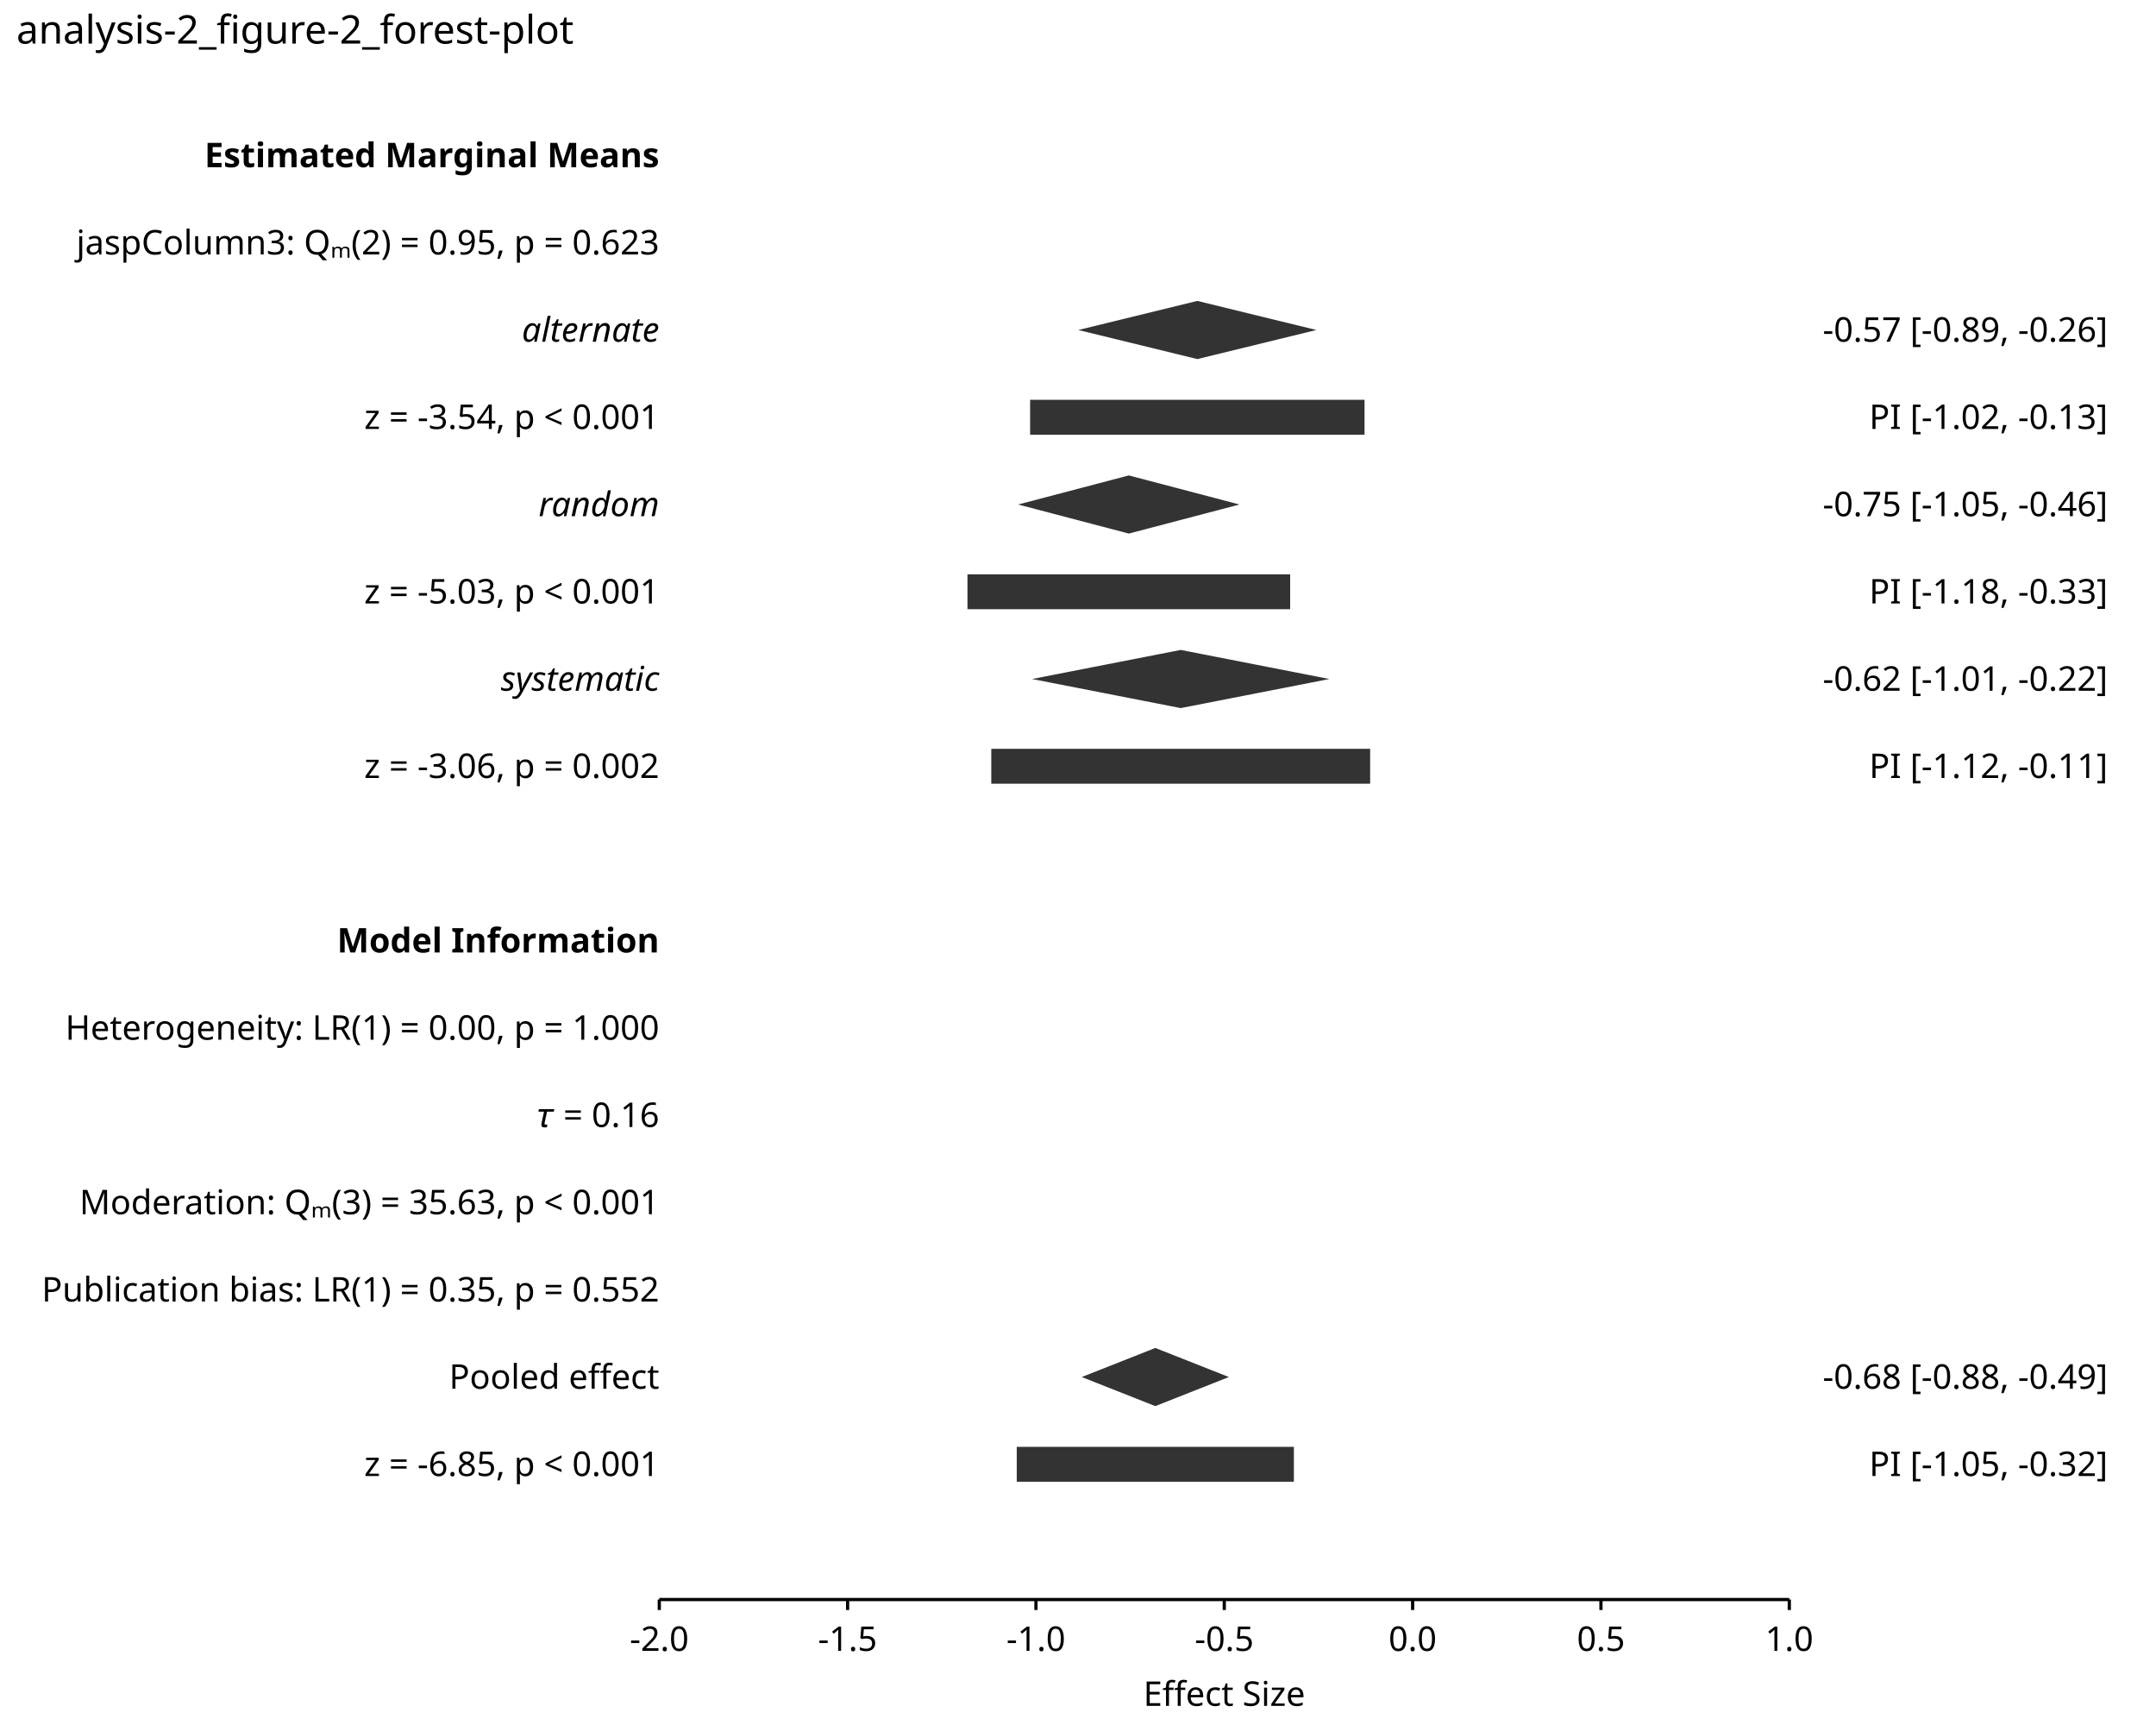
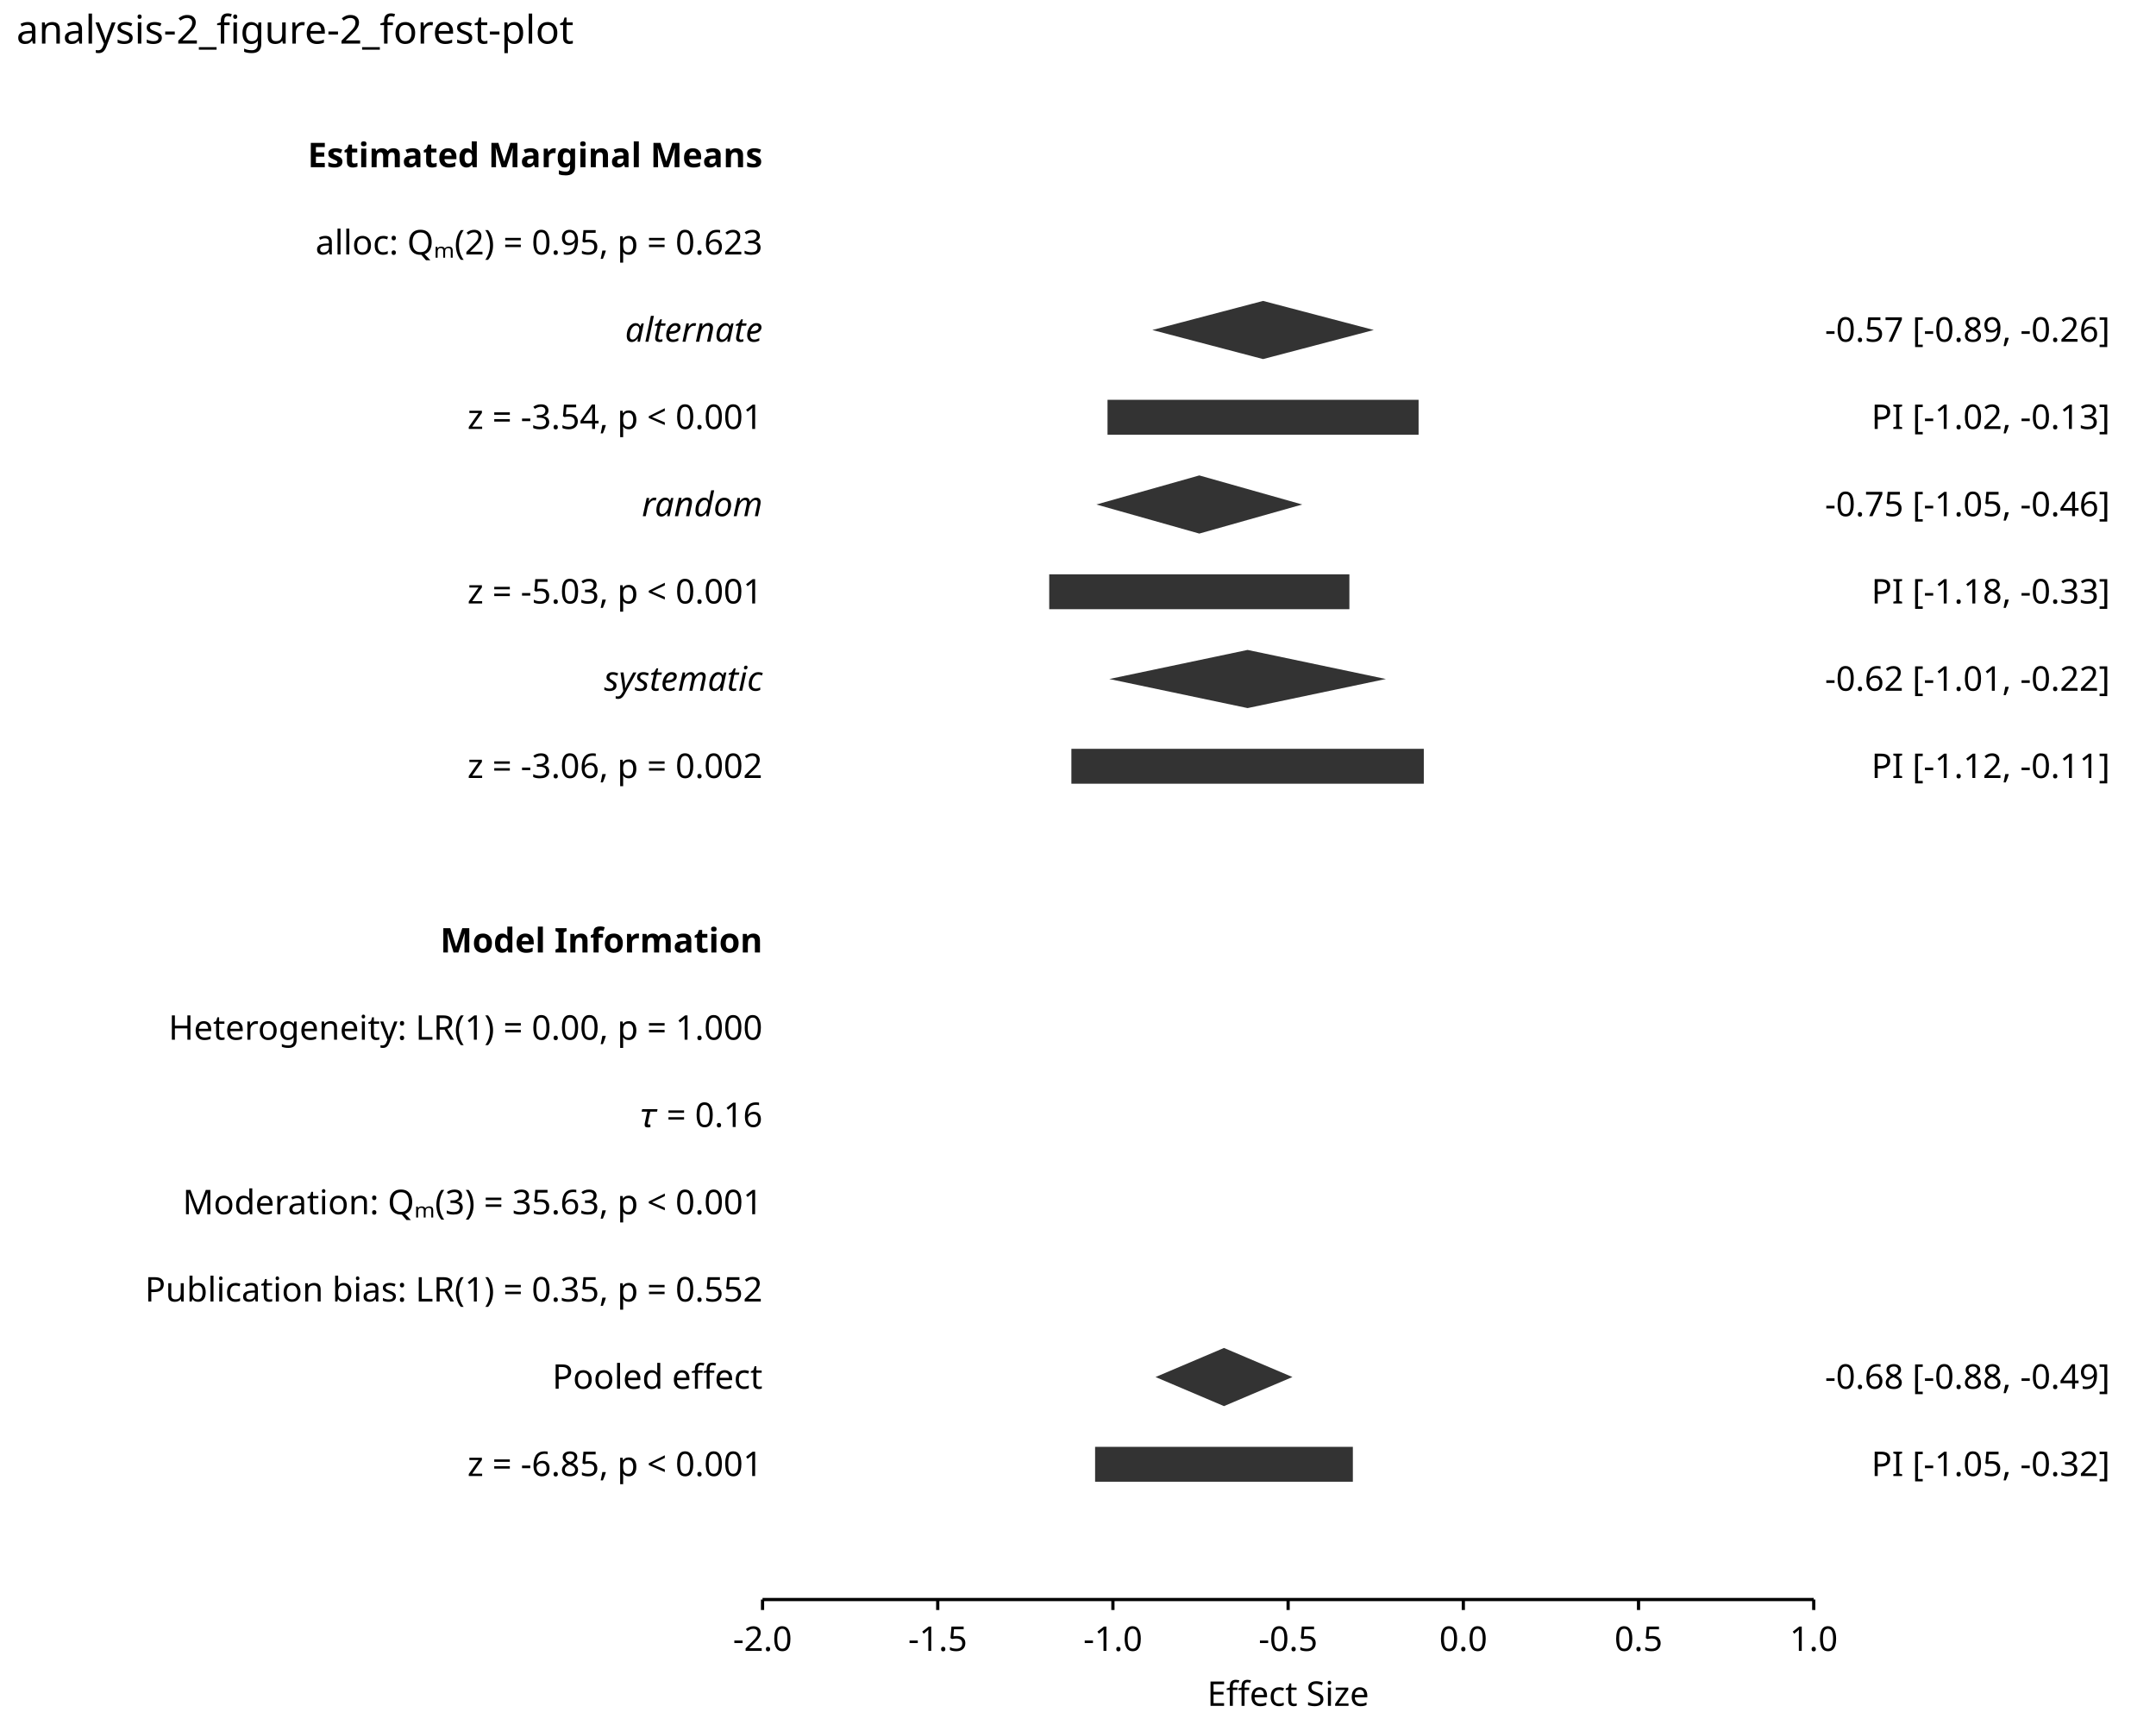
<svg xmlns="http://www.w3.org/2000/svg" class="svglite" data-engine-version="2.0" width="720.00pt" height="576.00pt" viewBox="0 0 720.00 576.00">
  <defs>
    <style type="text/css">
    .svglite line, .svglite polyline, .svglite polygon, .svglite path, .svglite rect, .svglite circle {
      fill: none;
      stroke: #000000;
      stroke-linecap: round;
      stroke-linejoin: round;
      stroke-miterlimit: 10.00;
    }
  </style>
  </defs>
  <rect width="100%" height="100%" style="stroke: none; fill: #FFFFFF;" />
  <defs>
    <clipPath id="cpMC4wMHw3MjAuMDB8MC4wMHw1NzYuMDA=">
      <rect x="0.00" y="0.00" width="720.00" height="576.00" />
    </clipPath>
  </defs>
  <g clip-path="url(#cpMC4wMHw3MjAuMDB8MC4wMHw1NzYuMDA=)">
-     <polygon points="360.10,110.19 399.85,100.48 439.61,110.19 399.85,119.90 " style="stroke-width: 1.07; stroke: none; stroke-linecap: butt; fill: #333333;" />
-     <polygon points="344.01,133.50 455.69,133.50 455.69,145.15 344.01,145.15 " style="stroke-width: 1.07; stroke: none; stroke-linecap: butt; fill: #333333;" />
-     <polygon points="340.01,168.46 376.97,158.75 413.92,168.46 376.97,178.17 " style="stroke-width: 1.07; stroke: none; stroke-linecap: butt; fill: #333333;" />
-     <polygon points="323.09,191.77 430.85,191.77 430.85,203.42 323.09,203.42 " style="stroke-width: 1.07; stroke: none; stroke-linecap: butt; fill: #333333;" />
-     <polygon points="361.25,459.81 385.82,450.10 410.39,459.81 385.82,469.52 " style="stroke-width: 1.07; stroke: none; stroke-linecap: butt; fill: #333333;" />
-     <polygon points="344.65,226.73 394.30,217.02 443.94,226.73 394.30,236.44 " style="stroke-width: 1.07; stroke: none; stroke-linecap: butt; fill: #333333;" />
-     <polygon points="339.55,483.12 432.09,483.12 432.09,494.77 339.55,494.77 " style="stroke-width: 1.07; stroke: none; stroke-linecap: butt; fill: #333333;" />
-     <polygon points="331.04,250.04 457.56,250.04 457.56,261.69 331.04,261.69 " style="stroke-width: 1.07; stroke: none; stroke-linecap: butt; fill: #333333;" />
-     <text x="220.17" y="55.83" text-anchor="end" style="font-size: 11.38px; font-weight: bold; font-family: sans;" textLength="134.76px" lengthAdjust="spacingAndGlyphs">Estimated Marginal Means</text>
-     <text x="220.17" y="84.97" text-anchor="end" style="font-size: 11.38px; font-family: sans;" textLength="193.30px" lengthAdjust="spacingAndGlyphs">jaspColumn3: Qₘ(2) = 0.95, p = 0.623</text>
-     <text x="220.17" y="114.10" text-anchor="end" style="font-size: 11.38px; font-style: italic; font-family: sans;" textLength="44.29px" lengthAdjust="spacingAndGlyphs">alternate</text>
-     <text x="220.17" y="143.24" text-anchor="end" style="font-size: 11.38px; font-family: sans;" textLength="98.72px" lengthAdjust="spacingAndGlyphs">z = -3.54, p &lt; 0.001</text>
-     <text x="220.17" y="172.37" text-anchor="end" style="font-size: 11.38px; font-style: italic; font-family: sans;" textLength="38.60px" lengthAdjust="spacingAndGlyphs">random</text>
-     <text x="220.17" y="201.51" text-anchor="end" style="font-size: 11.38px; font-family: sans;" textLength="98.72px" lengthAdjust="spacingAndGlyphs">z = -5.03, p &lt; 0.001</text>
-     <text x="220.17" y="230.64" text-anchor="end" style="font-size: 11.38px; font-style: italic; font-family: sans;" textLength="53.78px" lengthAdjust="spacingAndGlyphs">systematic</text>
-     <text x="220.17" y="259.78" text-anchor="end" style="font-size: 11.38px; font-family: sans;" textLength="98.72px" lengthAdjust="spacingAndGlyphs">z = -3.06, p = 0.002</text>
-     <text x="220.17" y="318.05" text-anchor="end" style="font-size: 11.38px; font-weight: bold; font-family: sans;" textLength="91.10px" lengthAdjust="spacingAndGlyphs">Model Information</text>
-     <text x="220.17" y="347.18" text-anchor="end" style="font-size: 11.38px; font-family: sans;" textLength="194.89px" lengthAdjust="spacingAndGlyphs">Heterogeneity: LR(1) = 0.00, p = 1.000</text>
-     <text x="220.17" y="376.32" text-anchor="end" style="font-size: 11.38px; font-family: sans;" textLength="46.82px" lengthAdjust="spacingAndGlyphs">𝜏  = 0.16</text>
-     <text x="220.17" y="405.45" text-anchor="end" style="font-size: 11.38px; font-family: sans;" textLength="190.14px" lengthAdjust="spacingAndGlyphs">Moderation: Qₘ(3) = 35.63, p &lt; 0.001</text>
-     <text x="220.17" y="434.59" text-anchor="end" style="font-size: 11.38px; font-family: sans;" textLength="203.75px" lengthAdjust="spacingAndGlyphs">Publication bias: LR(1) = 0.35, p = 0.552</text>
-     <text x="220.17" y="463.72" text-anchor="end" style="font-size: 11.38px; font-family: sans;" textLength="66.44px" lengthAdjust="spacingAndGlyphs">Pooled effect</text>
-     <text x="220.17" y="492.86" text-anchor="end" style="font-size: 11.38px; font-family: sans;" textLength="98.72px" lengthAdjust="spacingAndGlyphs">z = -6.85, p &lt; 0.001</text>
-     <text x="703.89" y="114.10" text-anchor="end" style="font-size: 11.38px; font-family: sans;" textLength="93.63px" lengthAdjust="spacingAndGlyphs">-0.57 [-0.89, -0.26]</text>
-     <text x="703.89" y="143.24" text-anchor="end" style="font-size: 11.38px; font-family: sans;" textLength="78.45px" lengthAdjust="spacingAndGlyphs">PI [-1.02, -0.13]</text>
-     <text x="703.89" y="172.37" text-anchor="end" style="font-size: 11.38px; font-family: sans;" textLength="93.63px" lengthAdjust="spacingAndGlyphs">-0.75 [-1.05, -0.46]</text>
-     <text x="703.89" y="201.51" text-anchor="end" style="font-size: 11.38px; font-family: sans;" textLength="78.45px" lengthAdjust="spacingAndGlyphs">PI [-1.18, -0.33]</text>
-     <text x="703.89" y="230.64" text-anchor="end" style="font-size: 11.38px; font-family: sans;" textLength="93.63px" lengthAdjust="spacingAndGlyphs">-0.62 [-1.01, -0.22]</text>
-     <text x="703.89" y="259.78" text-anchor="end" style="font-size: 11.38px; font-family: sans;" textLength="78.45px" lengthAdjust="spacingAndGlyphs">PI [-1.12, -0.11]</text>
-     <text x="703.89" y="463.72" text-anchor="end" style="font-size: 11.38px; font-family: sans;" textLength="93.63px" lengthAdjust="spacingAndGlyphs">-0.68 [-0.88, -0.49]</text>
-     <text x="703.89" y="492.86" text-anchor="end" style="font-size: 11.38px; font-family: sans;" textLength="78.45px" lengthAdjust="spacingAndGlyphs">PI [-1.05, -0.32]</text>
-     <line x1="220.17" y1="534.10" x2="597.54" y2="534.10" style="stroke-width: 1.07; stroke-linecap: butt;" />
-     <line x1="220.17" y1="534.10" x2="220.17" y2="537.60" style="stroke-width: 1.07; stroke-linecap: butt;" />
-     <line x1="283.06" y1="534.10" x2="283.06" y2="537.60" style="stroke-width: 1.07; stroke-linecap: butt;" />
-     <line x1="345.96" y1="534.10" x2="345.96" y2="537.60" style="stroke-width: 1.07; stroke-linecap: butt;" />
-     <line x1="408.85" y1="534.10" x2="408.85" y2="537.60" style="stroke-width: 1.07; stroke-linecap: butt;" />
-     <line x1="471.75" y1="534.10" x2="471.75" y2="537.60" style="stroke-width: 1.07; stroke-linecap: butt;" />
-     <line x1="534.64" y1="534.10" x2="534.64" y2="537.60" style="stroke-width: 1.07; stroke-linecap: butt;" />
-     <line x1="597.54" y1="534.10" x2="597.54" y2="537.60" style="stroke-width: 1.07; stroke-linecap: butt;" />
-     <text x="220.17" y="551.26" text-anchor="middle" style="font-size: 11.38px; font-family: sans;" textLength="19.61px" lengthAdjust="spacingAndGlyphs">-2.0</text>
-     <text x="283.06" y="551.26" text-anchor="middle" style="font-size: 11.38px; font-family: sans;" textLength="19.61px" lengthAdjust="spacingAndGlyphs">-1.5</text>
-     <text x="345.96" y="551.26" text-anchor="middle" style="font-size: 11.38px; font-family: sans;" textLength="19.61px" lengthAdjust="spacingAndGlyphs">-1.0</text>
-     <text x="408.85" y="551.26" text-anchor="middle" style="font-size: 11.38px; font-family: sans;" textLength="19.61px" lengthAdjust="spacingAndGlyphs">-0.5</text>
-     <text x="471.75" y="551.26" text-anchor="middle" style="font-size: 11.38px; font-family: sans;" textLength="15.82px" lengthAdjust="spacingAndGlyphs">0.0</text>
-     <text x="534.64" y="551.26" text-anchor="middle" style="font-size: 11.38px; font-family: sans;" textLength="15.82px" lengthAdjust="spacingAndGlyphs">0.5</text>
-     <text x="597.54" y="551.26" text-anchor="middle" style="font-size: 11.38px; font-family: sans;" textLength="15.82px" lengthAdjust="spacingAndGlyphs">1.0</text>
-     <text x="408.85" y="569.61" text-anchor="middle" style="font-size: 11.38px; font-family: sans;" textLength="54.41px" lengthAdjust="spacingAndGlyphs">Effect Size</text>
+     <polygon points="384.82,110.19 421.80,100.48 458.78,110.19 421.80,119.90 " style="stroke-width: 1.07; stroke: none; stroke-linecap: butt; fill: #333333;" />
+     <polygon points="369.86,133.50 473.74,133.50 473.74,145.15 369.86,145.15 " style="stroke-width: 1.07; stroke: none; stroke-linecap: butt; fill: #333333;" />
+     <polygon points="366.14,168.46 400.51,158.75 434.89,168.46 400.51,178.17 " style="stroke-width: 1.07; stroke: none; stroke-linecap: butt; fill: #333333;" />
+     <polygon points="350.39,191.77 450.63,191.77 450.63,203.42 350.39,203.42 " style="stroke-width: 1.07; stroke: none; stroke-linecap: butt; fill: #333333;" />
+     <polygon points="385.89,459.81 408.75,450.10 431.61,459.81 408.75,469.52 " style="stroke-width: 1.07; stroke: none; stroke-linecap: butt; fill: #333333;" />
+     <polygon points="370.45,226.73 416.63,217.02 462.82,226.73 416.63,236.44 " style="stroke-width: 1.07; stroke: none; stroke-linecap: butt; fill: #333333;" />
+     <polygon points="365.71,483.12 451.79,483.12 451.79,494.77 365.71,494.77 " style="stroke-width: 1.07; stroke: none; stroke-linecap: butt; fill: #333333;" />
+     <polygon points="357.79,250.04 475.48,250.04 475.48,261.69 357.79,261.69 " style="stroke-width: 1.07; stroke: none; stroke-linecap: butt; fill: #333333;" />
+     <text x="254.65" y="55.83" text-anchor="end" style="font-size: 11.38px; font-weight: bold; font-family: sans;" textLength="134.76px" lengthAdjust="spacingAndGlyphs">Estimated Marginal Means</text>
+     <text x="254.65" y="84.97" text-anchor="end" style="font-size: 11.38px; font-family: sans;" textLength="150.27px" lengthAdjust="spacingAndGlyphs">alloc: Qₘ(2) = 0.95, p = 0.623</text>
+     <text x="254.65" y="114.10" text-anchor="end" style="font-size: 11.38px; font-style: italic; font-family: sans;" textLength="44.29px" lengthAdjust="spacingAndGlyphs">alternate</text>
+     <text x="254.65" y="143.24" text-anchor="end" style="font-size: 11.38px; font-family: sans;" textLength="98.72px" lengthAdjust="spacingAndGlyphs">z = -3.54, p &lt; 0.001</text>
+     <text x="254.65" y="172.37" text-anchor="end" style="font-size: 11.38px; font-style: italic; font-family: sans;" textLength="38.60px" lengthAdjust="spacingAndGlyphs">random</text>
+     <text x="254.65" y="201.51" text-anchor="end" style="font-size: 11.38px; font-family: sans;" textLength="98.72px" lengthAdjust="spacingAndGlyphs">z = -5.03, p &lt; 0.001</text>
+     <text x="254.65" y="230.64" text-anchor="end" style="font-size: 11.38px; font-style: italic; font-family: sans;" textLength="53.78px" lengthAdjust="spacingAndGlyphs">systematic</text>
+     <text x="254.65" y="259.78" text-anchor="end" style="font-size: 11.38px; font-family: sans;" textLength="98.72px" lengthAdjust="spacingAndGlyphs">z = -3.06, p = 0.002</text>
+     <text x="254.65" y="318.05" text-anchor="end" style="font-size: 11.38px; font-weight: bold; font-family: sans;" textLength="91.10px" lengthAdjust="spacingAndGlyphs">Model Information</text>
+     <text x="254.65" y="347.18" text-anchor="end" style="font-size: 11.38px; font-family: sans;" textLength="194.89px" lengthAdjust="spacingAndGlyphs">Heterogeneity: LR(1) = 0.00, p = 1.000</text>
+     <text x="254.65" y="376.32" text-anchor="end" style="font-size: 11.38px; font-family: sans;" textLength="46.82px" lengthAdjust="spacingAndGlyphs">𝜏  = 0.16</text>
+     <text x="254.65" y="405.45" text-anchor="end" style="font-size: 11.38px; font-family: sans;" textLength="190.14px" lengthAdjust="spacingAndGlyphs">Moderation: Qₘ(3) = 35.63, p &lt; 0.001</text>
+     <text x="254.65" y="434.59" text-anchor="end" style="font-size: 11.38px; font-family: sans;" textLength="203.75px" lengthAdjust="spacingAndGlyphs">Publication bias: LR(1) = 0.35, p = 0.552</text>
+     <text x="254.65" y="463.72" text-anchor="end" style="font-size: 11.38px; font-family: sans;" textLength="66.44px" lengthAdjust="spacingAndGlyphs">Pooled effect</text>
+     <text x="254.65" y="492.86" text-anchor="end" style="font-size: 11.38px; font-family: sans;" textLength="98.72px" lengthAdjust="spacingAndGlyphs">z = -6.85, p &lt; 0.001</text>
+     <text x="704.63" y="114.10" text-anchor="end" style="font-size: 11.38px; font-family: sans;" textLength="93.63px" lengthAdjust="spacingAndGlyphs">-0.57 [-0.89, -0.26]</text>
+     <text x="704.63" y="143.24" text-anchor="end" style="font-size: 11.38px; font-family: sans;" textLength="78.45px" lengthAdjust="spacingAndGlyphs">PI [-1.02, -0.13]</text>
+     <text x="704.63" y="172.37" text-anchor="end" style="font-size: 11.38px; font-family: sans;" textLength="93.63px" lengthAdjust="spacingAndGlyphs">-0.75 [-1.05, -0.46]</text>
+     <text x="704.63" y="201.51" text-anchor="end" style="font-size: 11.38px; font-family: sans;" textLength="78.45px" lengthAdjust="spacingAndGlyphs">PI [-1.18, -0.33]</text>
+     <text x="704.63" y="230.64" text-anchor="end" style="font-size: 11.38px; font-family: sans;" textLength="93.63px" lengthAdjust="spacingAndGlyphs">-0.62 [-1.01, -0.22]</text>
+     <text x="704.63" y="259.78" text-anchor="end" style="font-size: 11.38px; font-family: sans;" textLength="78.45px" lengthAdjust="spacingAndGlyphs">PI [-1.12, -0.11]</text>
+     <text x="704.63" y="463.72" text-anchor="end" style="font-size: 11.38px; font-family: sans;" textLength="93.63px" lengthAdjust="spacingAndGlyphs">-0.68 [-0.88, -0.49]</text>
+     <text x="704.63" y="492.86" text-anchor="end" style="font-size: 11.38px; font-family: sans;" textLength="78.45px" lengthAdjust="spacingAndGlyphs">PI [-1.05, -0.32]</text>
+     <line x1="254.65" y1="534.10" x2="605.70" y2="534.10" style="stroke-width: 1.07; stroke-linecap: butt;" />
+     <line x1="254.65" y1="534.10" x2="254.65" y2="537.60" style="stroke-width: 1.07; stroke-linecap: butt;" />
+     <line x1="313.16" y1="534.10" x2="313.16" y2="537.60" style="stroke-width: 1.07; stroke-linecap: butt;" />
+     <line x1="371.66" y1="534.10" x2="371.66" y2="537.60" style="stroke-width: 1.07; stroke-linecap: butt;" />
+     <line x1="430.17" y1="534.10" x2="430.17" y2="537.60" style="stroke-width: 1.07; stroke-linecap: butt;" />
+     <line x1="488.68" y1="534.10" x2="488.68" y2="537.60" style="stroke-width: 1.07; stroke-linecap: butt;" />
+     <line x1="547.19" y1="534.10" x2="547.19" y2="537.60" style="stroke-width: 1.07; stroke-linecap: butt;" />
+     <line x1="605.70" y1="534.10" x2="605.70" y2="537.60" style="stroke-width: 1.07; stroke-linecap: butt;" />
+     <text x="254.65" y="551.26" text-anchor="middle" style="font-size: 11.38px; font-family: sans;" textLength="19.61px" lengthAdjust="spacingAndGlyphs">-2.0</text>
+     <text x="313.16" y="551.26" text-anchor="middle" style="font-size: 11.38px; font-family: sans;" textLength="19.61px" lengthAdjust="spacingAndGlyphs">-1.5</text>
+     <text x="371.66" y="551.26" text-anchor="middle" style="font-size: 11.38px; font-family: sans;" textLength="19.61px" lengthAdjust="spacingAndGlyphs">-1.0</text>
+     <text x="430.17" y="551.26" text-anchor="middle" style="font-size: 11.38px; font-family: sans;" textLength="19.61px" lengthAdjust="spacingAndGlyphs">-0.5</text>
+     <text x="488.68" y="551.26" text-anchor="middle" style="font-size: 11.38px; font-family: sans;" textLength="15.82px" lengthAdjust="spacingAndGlyphs">0.0</text>
+     <text x="547.19" y="551.26" text-anchor="middle" style="font-size: 11.38px; font-family: sans;" textLength="15.82px" lengthAdjust="spacingAndGlyphs">0.5</text>
+     <text x="605.70" y="551.26" text-anchor="middle" style="font-size: 11.38px; font-family: sans;" textLength="15.82px" lengthAdjust="spacingAndGlyphs">1.0</text>
+     <text x="430.17" y="569.61" text-anchor="middle" style="font-size: 11.38px; font-family: sans;" textLength="54.41px" lengthAdjust="spacingAndGlyphs">Effect Size</text>
    <text x="5.48" y="14.56" style="font-size: 13.20px; font-family: sans;" textLength="177.57px" lengthAdjust="spacingAndGlyphs">analysis-2_figure-2_forest-plot</text>
  </g>
</svg>
